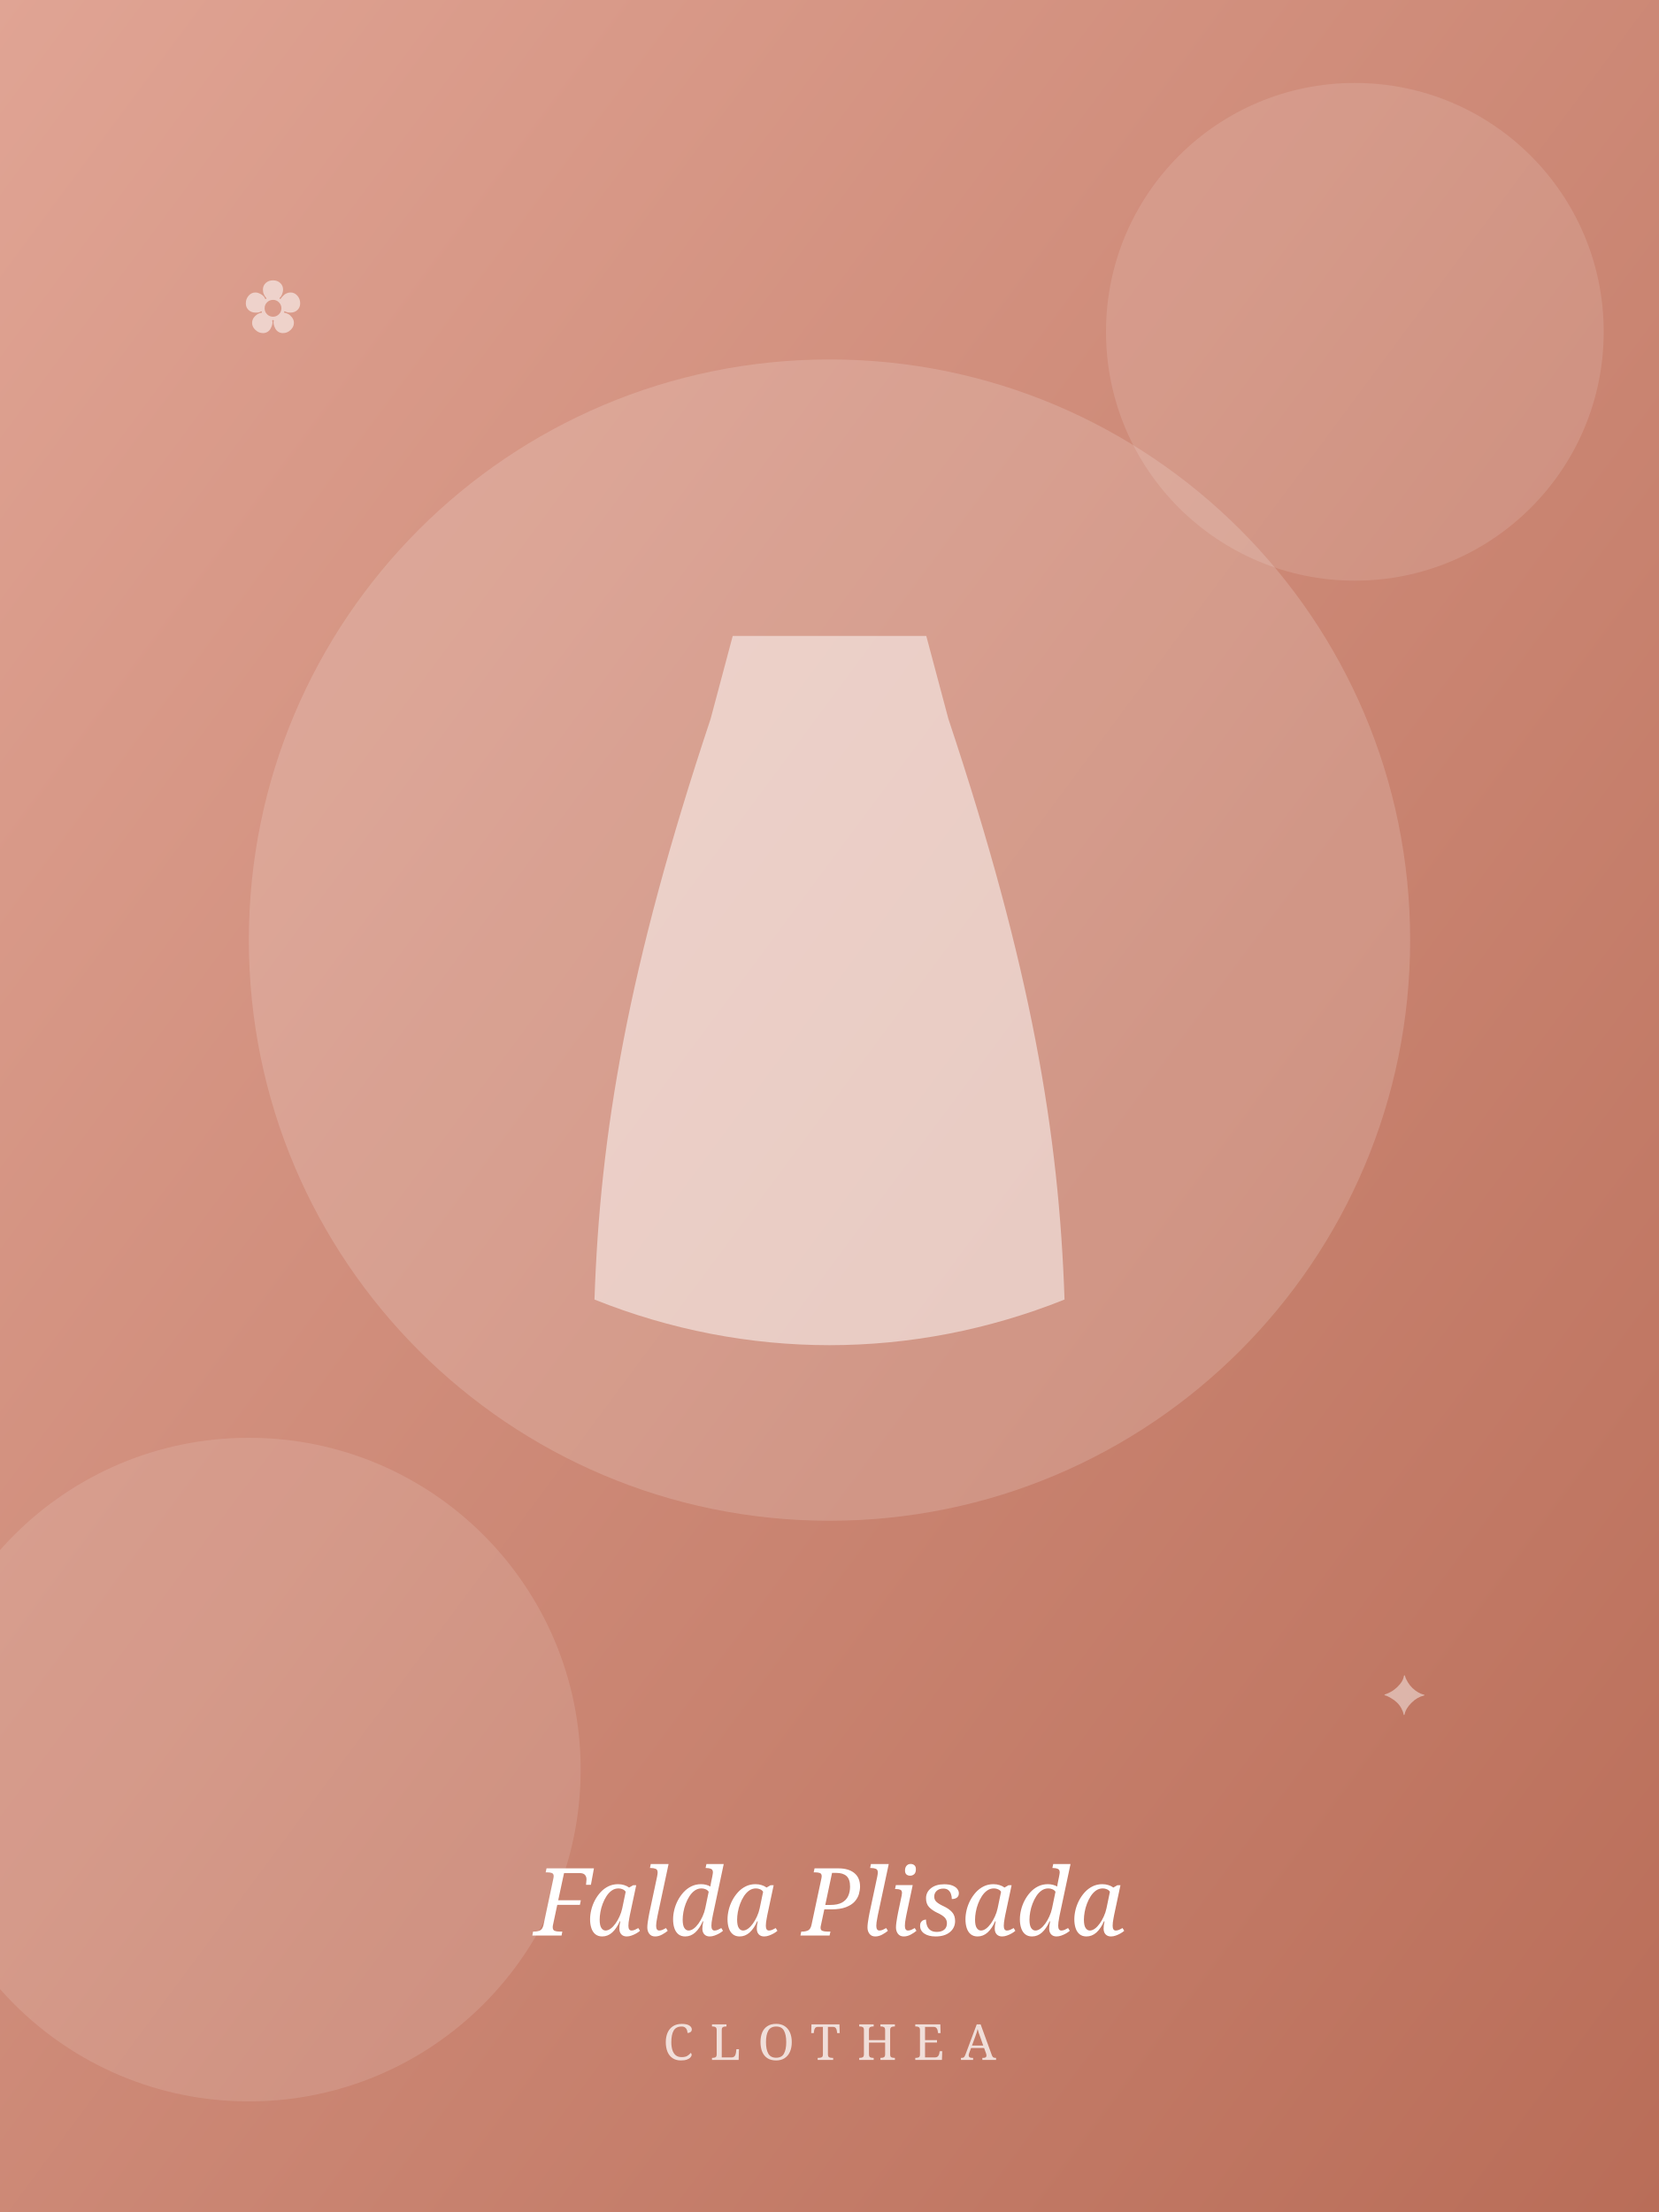
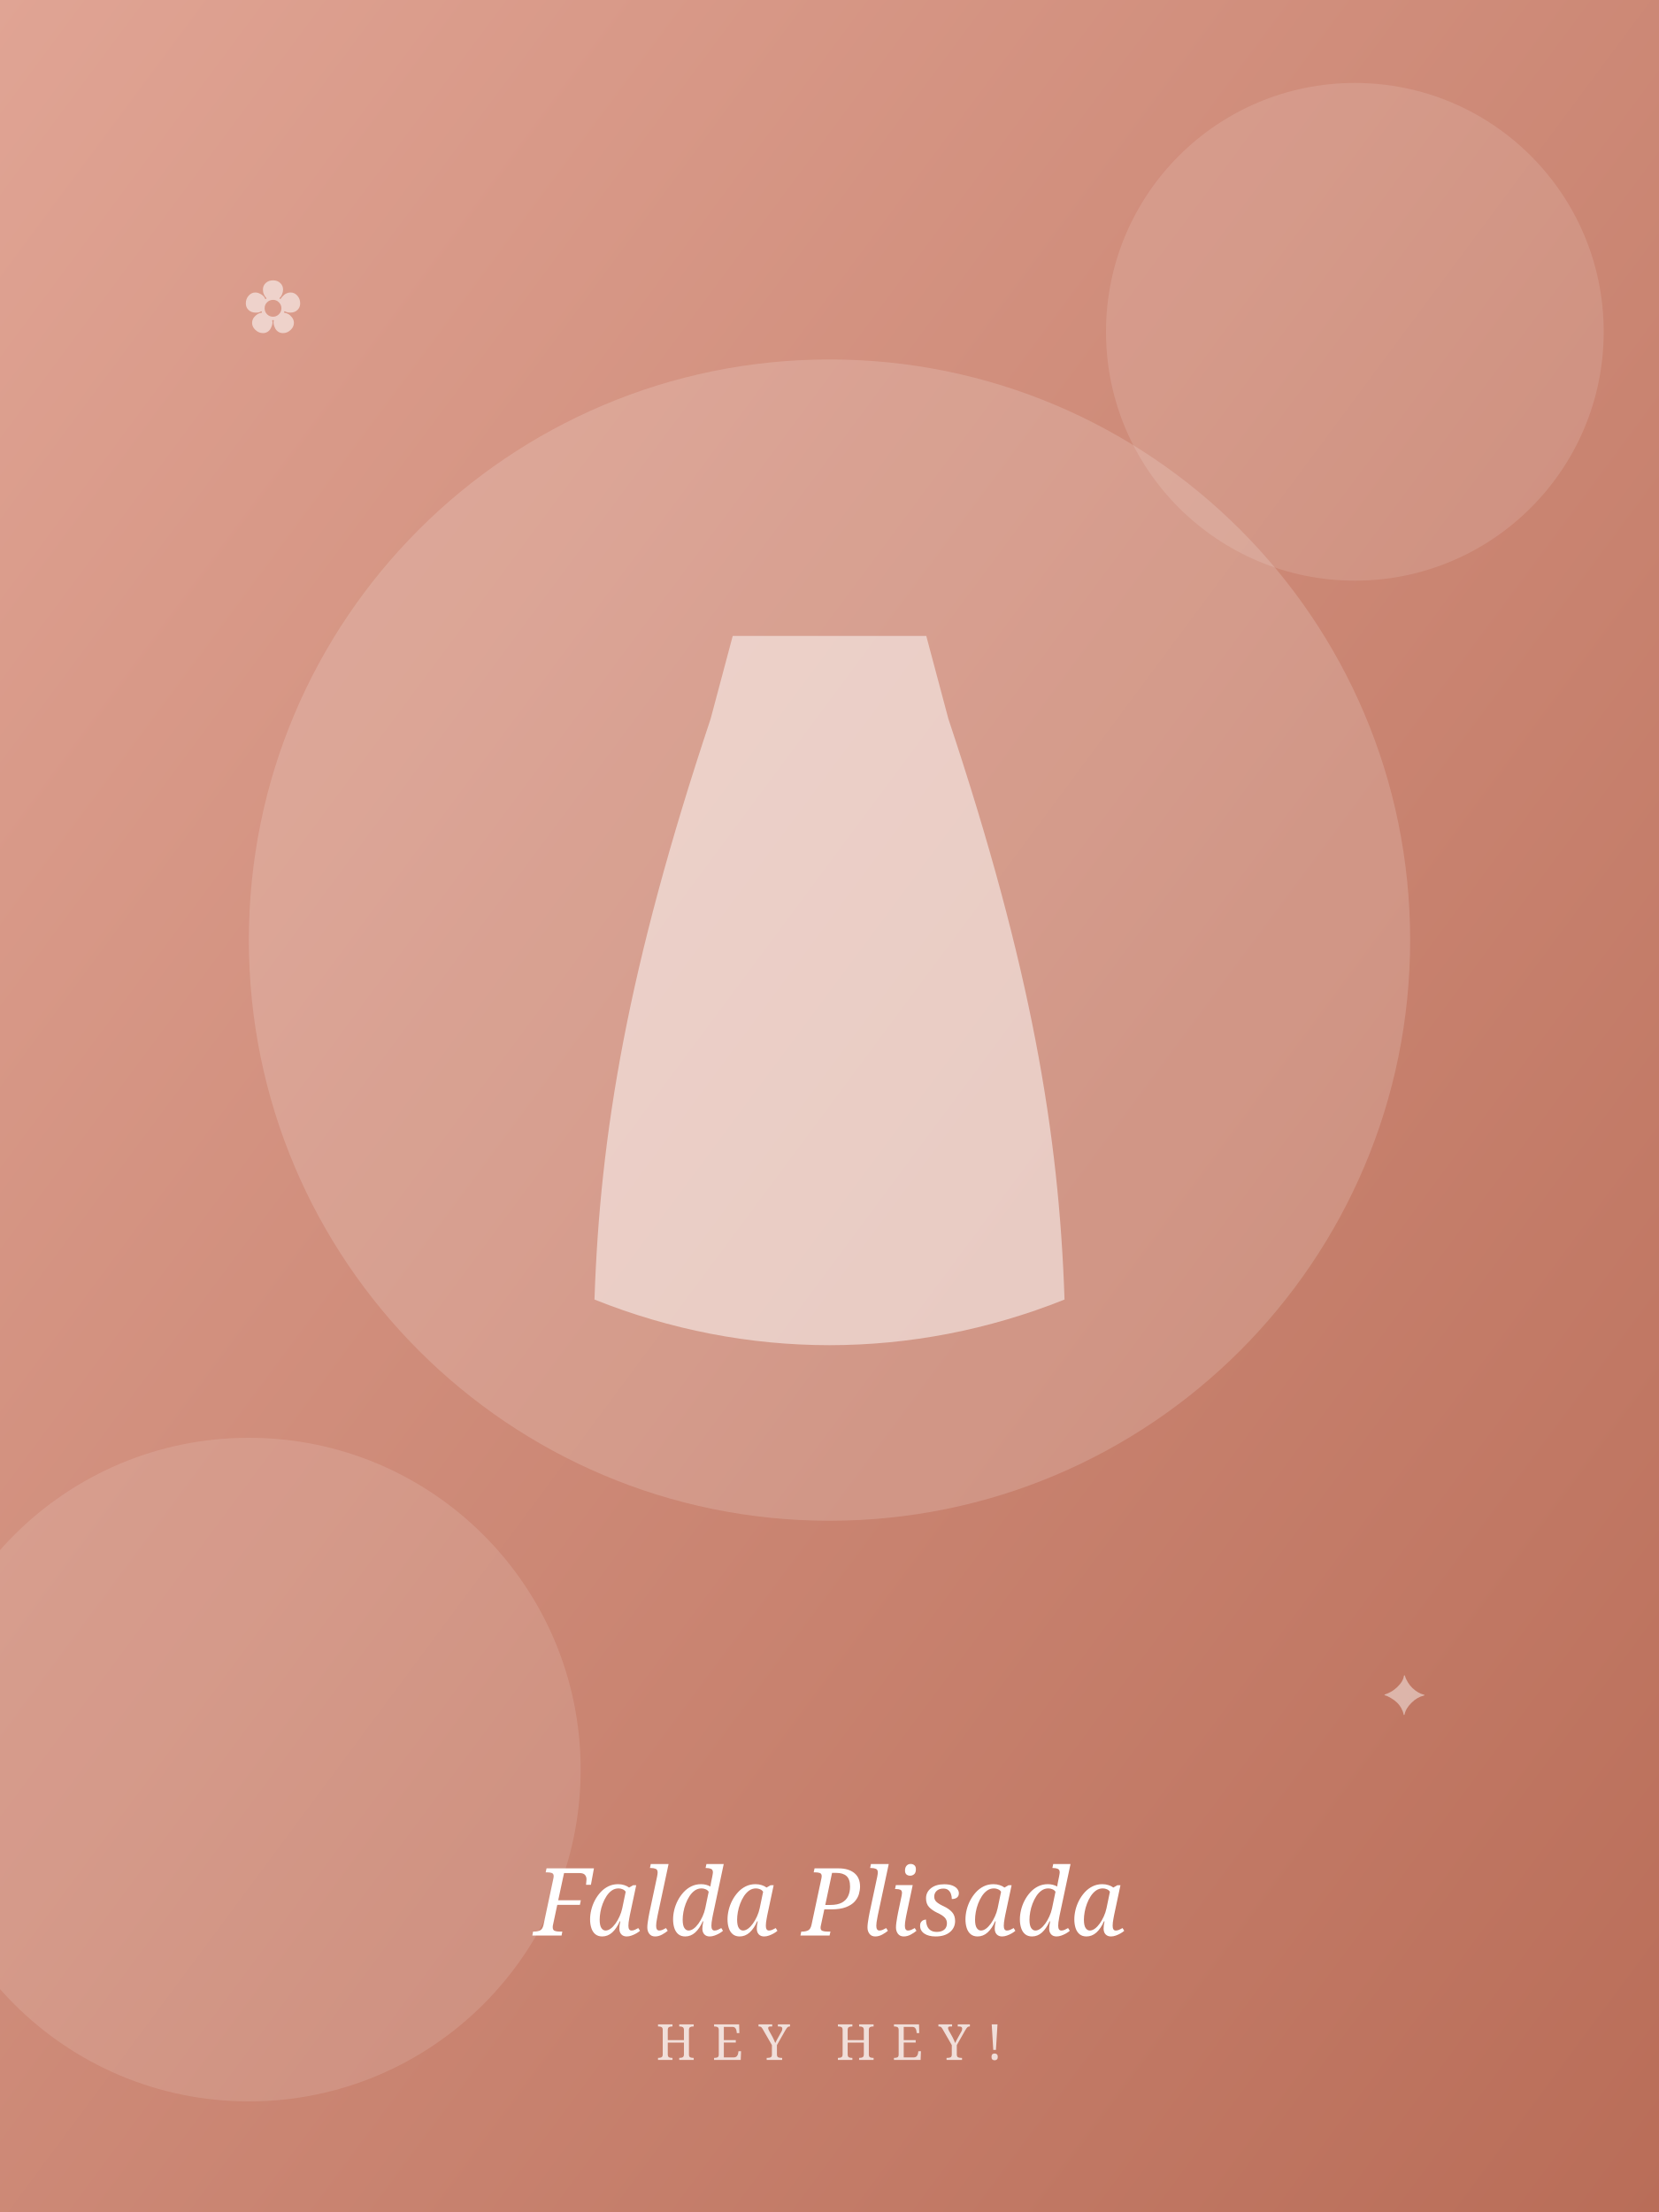
<svg xmlns="http://www.w3.org/2000/svg" width="600" height="800" viewBox="0 0 600 800">
  <defs>
    <linearGradient id="bg" x1="0" y1="0" x2="1" y2="1">
      <stop offset="0" stop-color="#e0a494" />
      <stop offset="1" stop-color="#b96d58" />
    </linearGradient>
  </defs>
  <rect width="600" height="800" fill="url(#bg)" />
  <circle cx="300" cy="340" r="210" fill="rgba(255,255,255,0.16)" />
  <circle cx="490" cy="120" r="90" fill="rgba(255,255,255,0.12)" />
  <circle cx="90" cy="640" r="120" fill="rgba(255,255,255,0.12)" />
  <text x="88" y="120" font-family="Georgia, serif" font-size="26" fill="rgba(255,255,255,0.55)">✿</text>
  <text x="500" y="620" font-family="Georgia, serif" font-size="20" fill="rgba(255,255,255,0.45)">✦</text>
  <path d="M265 230 l70 0 8 30 c30 90 40 150 42 210 -55 22 -115 22 -170 0 2 -60 12 -120 42 -210 z" fill="rgba(255,255,255,0.5)" />
  <text x="300" y="700" font-family="Georgia, serif" font-size="34" font-style="italic" text-anchor="middle" fill="#ffffff">Falda Plisada</text>
-   <text x="300" y="745" font-family="Georgia, serif" font-size="18" letter-spacing="6" text-anchor="middle" fill="#ffffff" opacity="0.75">CLOTHEA</text>
+   <text x="300" y="745" font-family="Georgia, serif" font-size="18" letter-spacing="6" text-anchor="middle" fill="#ffffff" opacity="0.75">HEY HEY!</text>
</svg>
